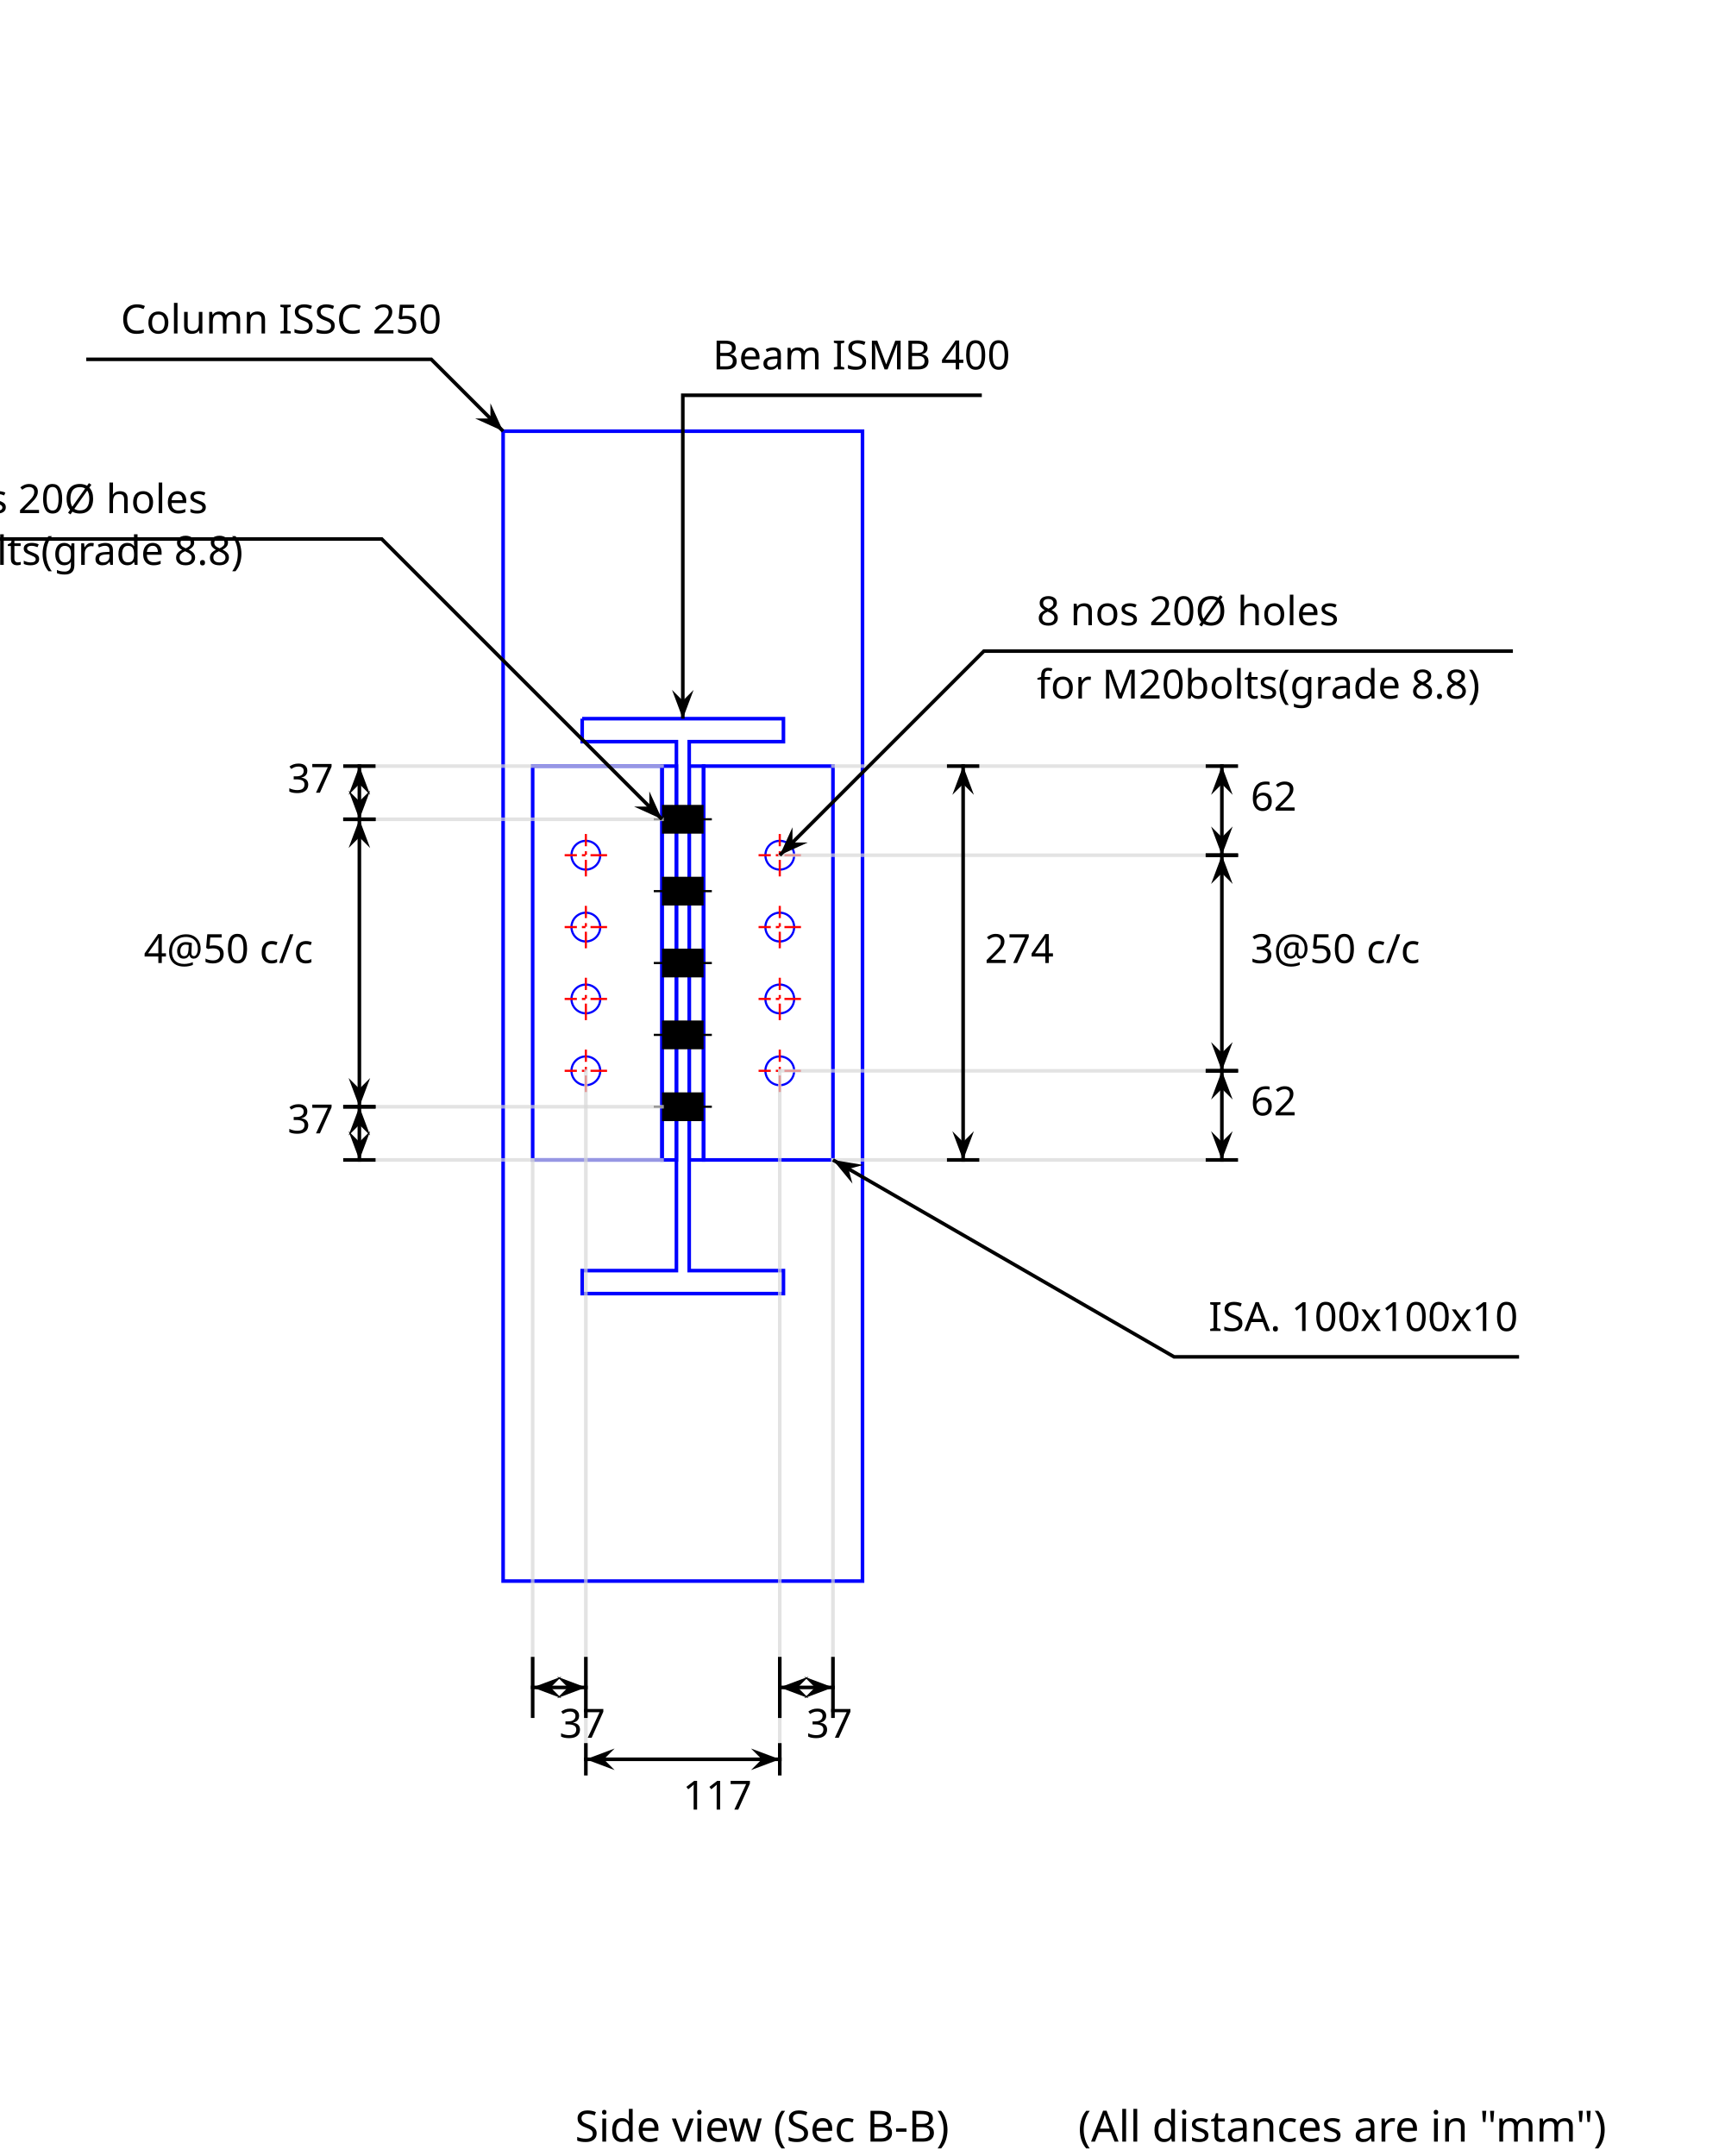
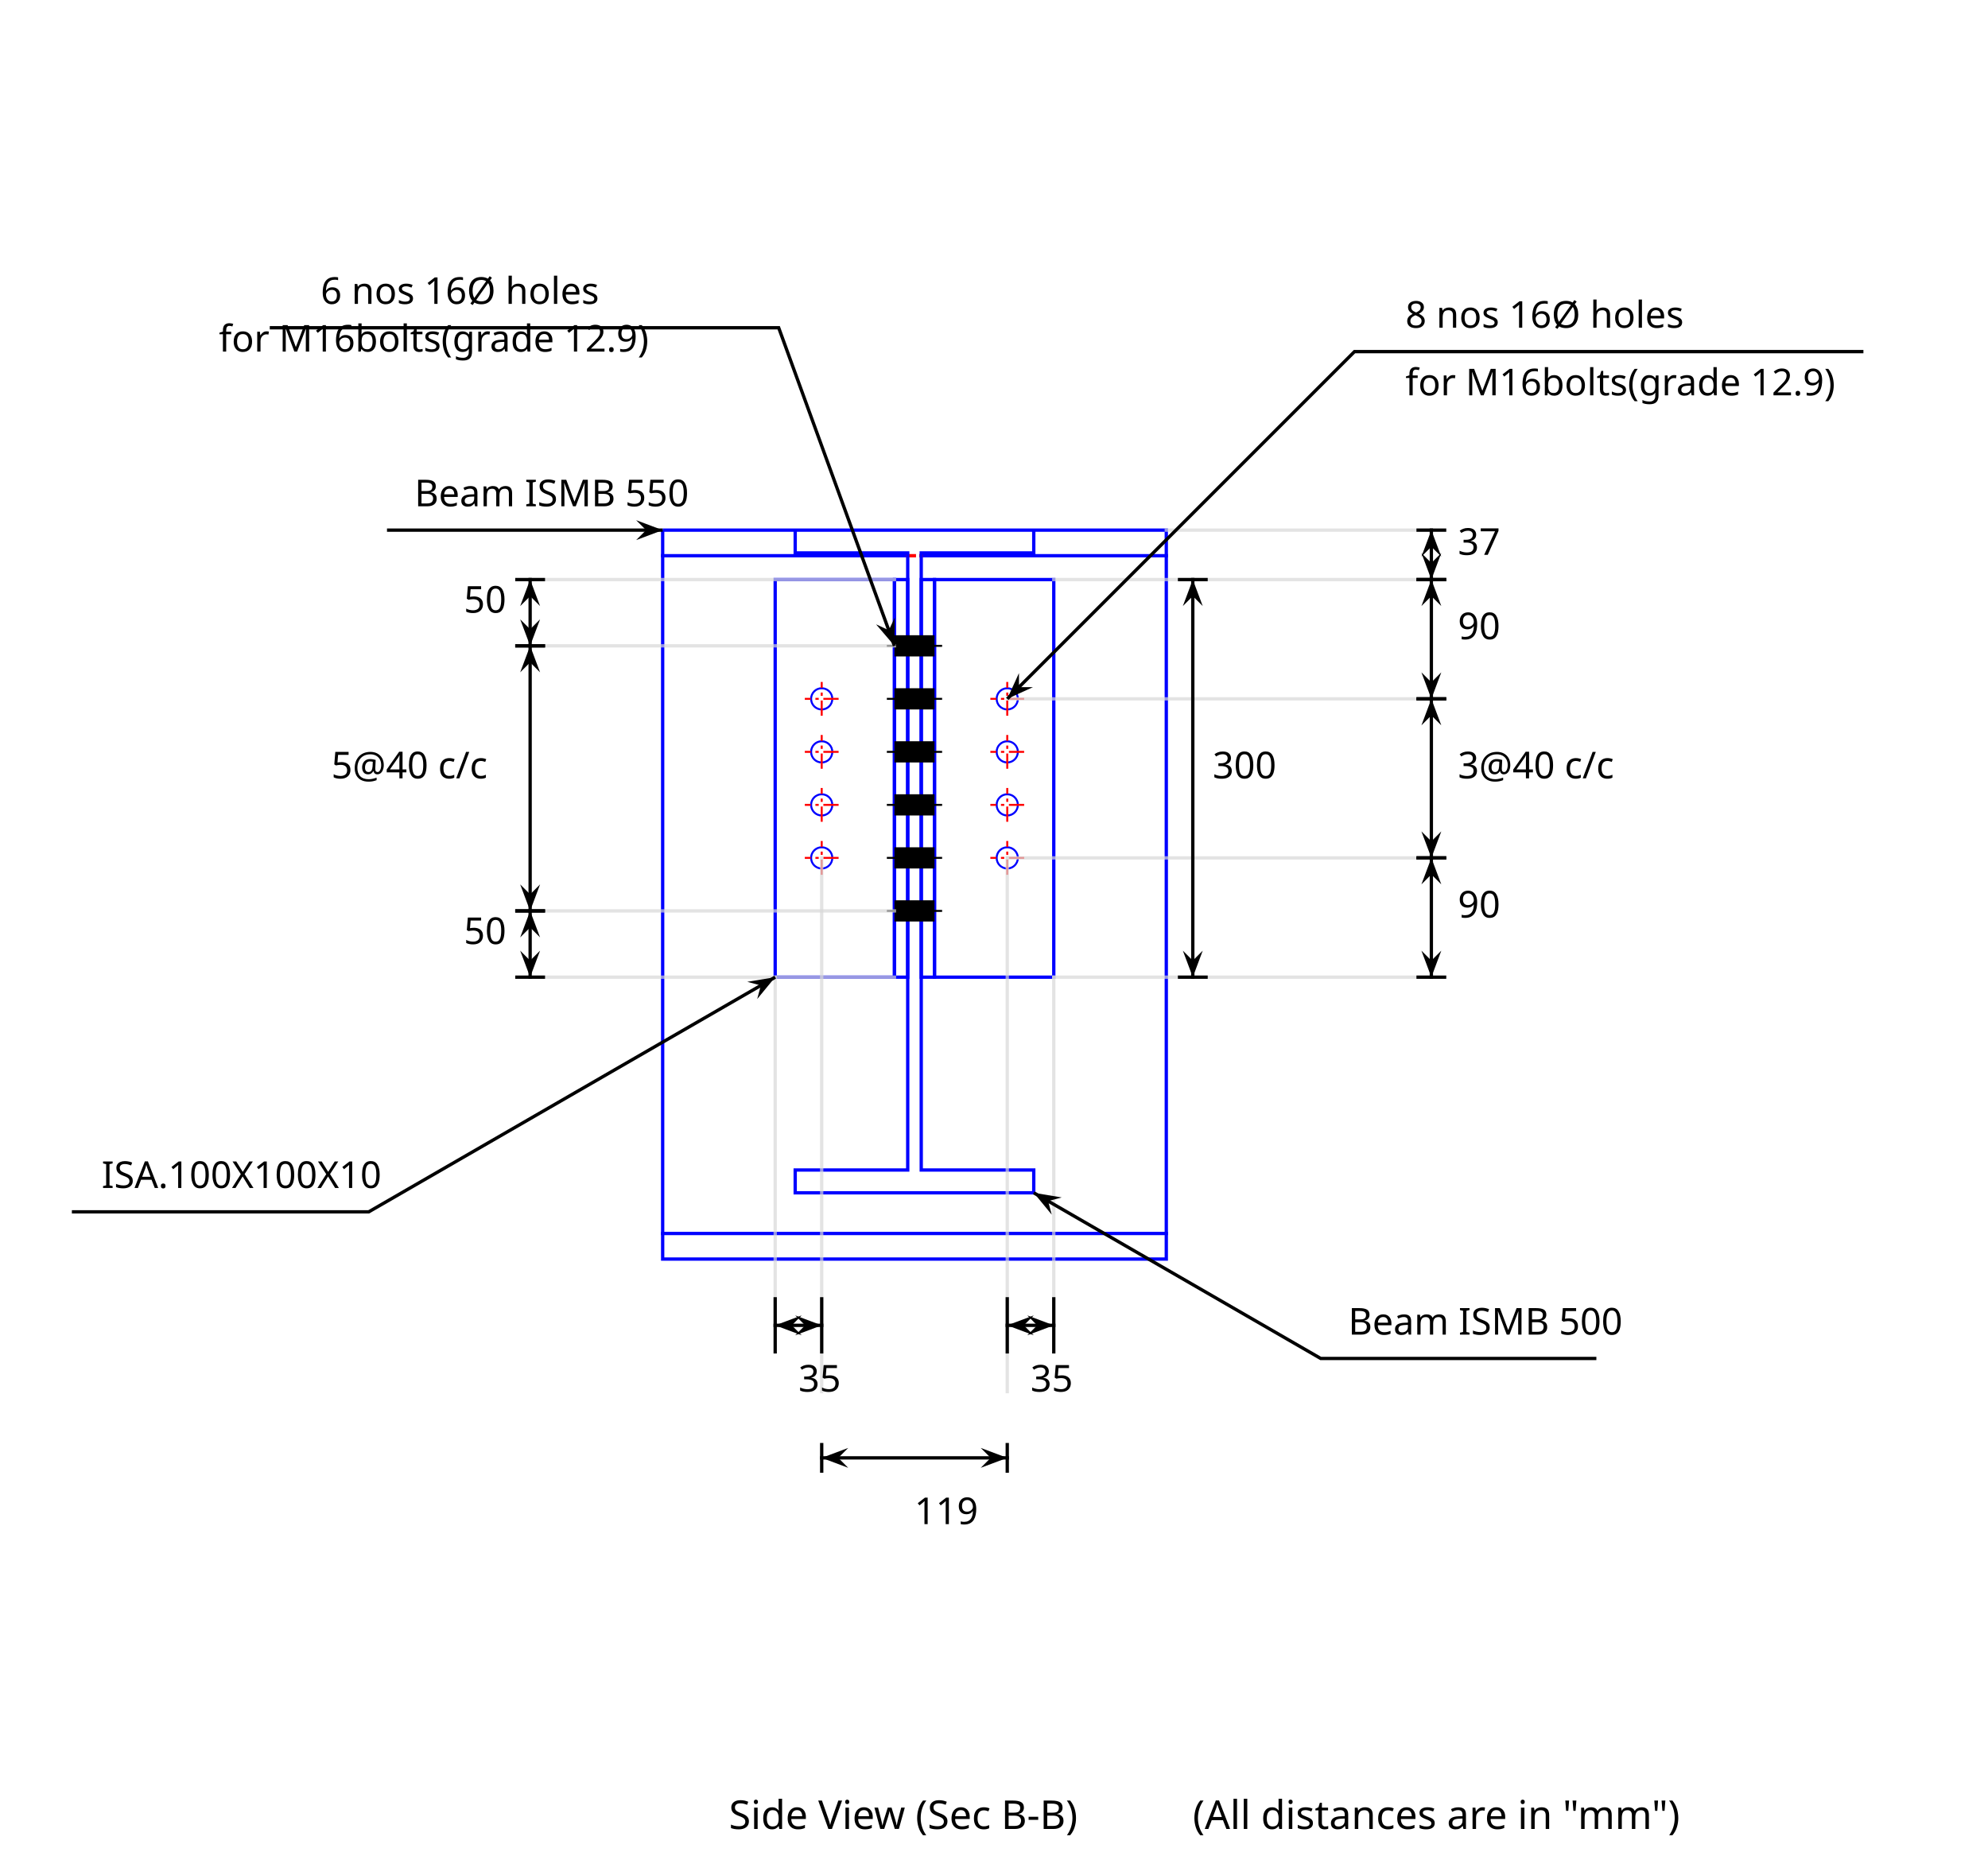
- <svg xmlns="http://www.w3.org/2000/svg" baseProfile="full" height="100%" version="1.1" viewBox="-350 -300 1200 1500" width="100%">
+ <svg xmlns="http://www.w3.org/2000/svg" baseProfile="full" height="100%" version="1.1" viewBox="-500 -400 1500 1400" width="100%">
  <defs>
+     <marker id="id26" markerHeight="30" markerWidth="30" orient="auto" refX="8" refY="3">
+       <path d=" M0,0 L3,3 L0,6 L8,3 L0,0" fill="black" />
+     </marker>
+     <marker id="id27" markerHeight="20" markerWidth="30" orient="auto" refX="0" refY="3">
+       <path d=" M0,3 L8,6 L5,3 L8,0 L0,3" fill="black" />
+     </marker>
    <marker id="id28" markerHeight="30" markerWidth="30" orient="auto" refX="8" refY="3">
      <path d=" M0,0 L3,3 L0,6 L8,3 L0,0" fill="black" />
    </marker>
    <marker id="id29" markerHeight="20" markerWidth="30" orient="auto" refX="0" refY="3">
      <path d=" M0,3 L8,6 L5,3 L8,0 L0,3" fill="black" />
    </marker>
    <marker id="id30" markerHeight="30" markerWidth="30" orient="auto" refX="8" refY="3">
      <path d=" M0,0 L3,3 L0,6 L8,3 L0,0" fill="black" />
    </marker>
    <marker id="id31" markerHeight="20" markerWidth="30" orient="auto" refX="0" refY="3">
      <path d=" M0,3 L8,6 L5,3 L8,0 L0,3" fill="black" />
    </marker>
    <marker id="id32" markerHeight="30" markerWidth="30" orient="auto" refX="8" refY="3">
      <path d=" M0,0 L3,3 L0,6 L8,3 L0,0" fill="black" />
    </marker>
    <marker id="id33" markerHeight="20" markerWidth="30" orient="auto" refX="0" refY="3">
      <path d=" M0,3 L8,6 L5,3 L8,0 L0,3" fill="black" />
    </marker>
    <marker id="id34" markerHeight="30" markerWidth="30" orient="auto" refX="8" refY="3">
      <path d=" M0,0 L3,3 L0,6 L8,3 L0,0" fill="black" />
    </marker>
    <marker id="id35" markerHeight="20" markerWidth="30" orient="auto" refX="0" refY="3">
      <path d=" M0,3 L8,6 L5,3 L8,0 L0,3" fill="black" />
    </marker>
    <marker id="id36" markerHeight="30" markerWidth="30" orient="auto" refX="8" refY="3">
      <path d=" M0,0 L3,3 L0,6 L8,3 L0,0" fill="black" />
    </marker>
    <marker id="id37" markerHeight="20" markerWidth="30" orient="auto" refX="0" refY="3">
      <path d=" M0,3 L8,6 L5,3 L8,0 L0,3" fill="black" />
    </marker>
    <marker id="id38" markerHeight="30" markerWidth="30" orient="auto" refX="8" refY="3">
      <path d=" M0,0 L3,3 L0,6 L8,3 L0,0" fill="black" />
    </marker>
    <marker id="id39" markerHeight="20" markerWidth="30" orient="auto" refX="0" refY="3">
      <path d=" M0,3 L8,6 L5,3 L8,0 L0,3" fill="black" />
    </marker>
    <marker id="id40" markerHeight="30" markerWidth="30" orient="auto" refX="8" refY="3">
      <path d=" M0,0 L3,3 L0,6 L8,3 L0,0" fill="black" />
    </marker>
    <marker id="id41" markerHeight="20" markerWidth="30" orient="auto" refX="0" refY="3">
      <path d=" M0,3 L8,6 L5,3 L8,0 L0,3" fill="black" />
    </marker>
    <marker id="id42" markerHeight="30" markerWidth="30" orient="auto" refX="8" refY="3">
      <path d=" M0,0 L3,3 L0,6 L8,3 L0,0" fill="black" />
    </marker>
    <marker id="id43" markerHeight="20" markerWidth="30" orient="auto" refX="0" refY="3">
      <path d=" M0,3 L8,6 L5,3 L8,0 L0,3" fill="black" />
    </marker>
    <marker id="id44" markerHeight="30" markerWidth="30" orient="auto" refX="8" refY="3">
      <path d=" M0,0 L3,3 L0,6 L8,3 L0,0" fill="black" />
    </marker>
    <marker id="id45" markerHeight="20" markerWidth="30" orient="auto" refX="0" refY="3">
      <path d=" M0,3 L8,6 L5,3 L8,0 L0,3" fill="black" />
    </marker>
    <marker id="id46" markerHeight="30" markerWidth="30" orient="auto" refX="8" refY="3">
      <path d=" M0,0 L3,3 L0,6 L8,3 L0,0" fill="black" />
    </marker>
    <marker id="id47" markerHeight="20" markerWidth="30" orient="auto" refX="0" refY="3">
      <path d=" M0,3 L8,6 L5,3 L8,0 L0,3" fill="black" />
    </marker>
    <marker id="id48" markerHeight="20" markerWidth="30" orient="auto" refX="0" refY="3">
      <path d=" M0,3 L8,6 L5,3 L8,0 L0,3" fill="black" />
    </marker>
    <marker id="id49" markerHeight="20" markerWidth="30" orient="auto" refX="0" refY="3">
      <path d=" M0,3 L8,6 L5,3 L8,0 L0,3" fill="black" />
    </marker>
    <marker id="id50" markerHeight="20" markerWidth="30" orient="auto" refX="0" refY="3">
      <path d=" M0,3 L8,6 L5,3 L8,0 L0,3" fill="black" />
    </marker>
    <marker id="id51" markerHeight="20" markerWidth="30" orient="auto" refX="0" refY="3">
      <path d=" M0,3 L8,6 L5,3 L8,0 L0,3" fill="black" />
    </marker>
    <marker id="id52" markerHeight="20" markerWidth="30" orient="auto" refX="0" refY="3">
      <path d=" M0,3 L8,6 L5,3 L8,0 L0,3" fill="black" />
    </marker>
  </defs>
-   <rect fill="none" height="800" stroke="blue" stroke-width="2.5" width="250" x="0" y="0" />
-   <polyline fill="none" points="55,200 195,200 195.0,216.0 129.45,216.0 129.45,584.0 195.0,584.0 195,600 55,600 55.0,584.0 120.55,584.0 120.55,216.0 55.0,216.0 55,200" stroke="blue" stroke-width="2.5" />
-   <rect fill="none" height="274" stroke="blue" stroke-width="2.5" width="90" x="20.55" y="233.0" />
-   <rect fill="none" height="274" stroke="blue" stroke-width="2.5" width="10" x="110.55" y="233.0" />
-   <rect fill="none" height="274" stroke="blue" stroke-width="2.5" width="90" x="139.45" y="233.0" />
-   <rect fill="none" height="274" stroke="blue" stroke-width="2.5" width="10" x="129.45" y="233.0" />
-   <rect fill="black" height="20" stroke="none" stroke-width="2.5" width="28.9" x="110.55" y="260.0" />
-   <line stroke="black" stroke-linecap="square" stroke-width="1.5" x1="105.55" x2="144.45" y1="270.0" y2="270.0" />
-   <rect fill="black" height="20" stroke="none" stroke-width="2.5" width="28.9" x="110.55" y="310.0" />
-   <line stroke="black" stroke-linecap="square" stroke-width="1.5" x1="105.55" x2="144.45" y1="320.0" y2="320.0" />
-   <rect fill="black" height="20" stroke="none" stroke-width="2.5" width="28.9" x="110.55" y="360.0" />
-   <line stroke="black" stroke-linecap="square" stroke-width="1.5" x1="105.55" x2="144.45" y1="370.0" y2="370.0" />
-   <rect fill="black" height="20" stroke="none" stroke-width="2.5" width="28.9" x="110.55" y="410.0" />
-   <line stroke="black" stroke-linecap="square" stroke-width="1.5" x1="105.55" x2="144.45" y1="420.0" y2="420.0" />
-   <rect fill="black" height="20" stroke="none" stroke-width="2.5" width="28.9" x="110.55" y="460.0" />
-   <line stroke="black" stroke-linecap="square" stroke-width="1.5" x1="105.55" x2="144.45" y1="470.0" y2="470.0" />
-   <circle cx="57.55" cy="295.0" fill="none" r="10" stroke="blue" stroke-width="1.5" />
-   <line stroke="red" stroke-dasharray="10 5 1 5" stroke-linecap="square" stroke-width="1.5" x1="71.55" x2="43.55" y1="295.0" y2="295.0" />
-   <line stroke="red" stroke-dasharray="10 5 1 5" stroke-linecap="square" stroke-width="1.5" x1="57.55" x2="57.55" y1="309.0" y2="281.0" />
-   <circle cx="192.45" cy="295.0" fill="none" r="10" stroke="blue" stroke-width="1.5" />
-   <line stroke="red" stroke-dasharray="10 5 1 5" stroke-linecap="square" stroke-width="1.5" x1="206.45" x2="178.45" y1="295.0" y2="295.0" />
-   <line stroke="red" stroke-dasharray="10 5 1 5" stroke-linecap="square" stroke-width="1.5" x1="192.45" x2="192.45" y1="309.0" y2="281.0" />
-   <circle cx="57.55" cy="345.0" fill="none" r="10" stroke="blue" stroke-width="1.5" />
-   <line stroke="red" stroke-dasharray="10 5 1 5" stroke-linecap="square" stroke-width="1.5" x1="71.55" x2="43.55" y1="345.0" y2="345.0" />
-   <line stroke="red" stroke-dasharray="10 5 1 5" stroke-linecap="square" stroke-width="1.5" x1="57.55" x2="57.55" y1="359.0" y2="331.0" />
-   <circle cx="192.45" cy="345.0" fill="none" r="10" stroke="blue" stroke-width="1.5" />
-   <line stroke="red" stroke-dasharray="10 5 1 5" stroke-linecap="square" stroke-width="1.5" x1="206.45" x2="178.45" y1="345.0" y2="345.0" />
-   <line stroke="red" stroke-dasharray="10 5 1 5" stroke-linecap="square" stroke-width="1.5" x1="192.45" x2="192.45" y1="359.0" y2="331.0" />
-   <circle cx="57.55" cy="395.0" fill="none" r="10" stroke="blue" stroke-width="1.5" />
-   <line stroke="red" stroke-dasharray="10 5 1 5" stroke-linecap="square" stroke-width="1.5" x1="71.55" x2="43.55" y1="395.0" y2="395.0" />
-   <line stroke="red" stroke-dasharray="10 5 1 5" stroke-linecap="square" stroke-width="1.5" x1="57.55" x2="57.55" y1="409.0" y2="381.0" />
-   <circle cx="192.45" cy="395.0" fill="none" r="10" stroke="blue" stroke-width="1.5" />
-   <line stroke="red" stroke-dasharray="10 5 1 5" stroke-linecap="square" stroke-width="1.5" x1="206.45" x2="178.45" y1="395.0" y2="395.0" />
-   <line stroke="red" stroke-dasharray="10 5 1 5" stroke-linecap="square" stroke-width="1.5" x1="192.45" x2="192.45" y1="409.0" y2="381.0" />
-   <circle cx="57.55" cy="445.0" fill="none" r="10" stroke="blue" stroke-width="1.5" />
-   <line stroke="red" stroke-dasharray="10 5 1 5" stroke-linecap="square" stroke-width="1.5" x1="71.55" x2="43.55" y1="445.0" y2="445.0" />
-   <line stroke="red" stroke-dasharray="10 5 1 5" stroke-linecap="square" stroke-width="1.5" x1="57.55" x2="57.55" y1="459.0" y2="431.0" />
-   <circle cx="192.45" cy="445.0" fill="none" r="10" stroke="blue" stroke-width="1.5" />
-   <line stroke="red" stroke-dasharray="10 5 1 5" stroke-linecap="square" stroke-width="1.5" x1="206.45" x2="178.45" y1="445.0" y2="445.0" />
-   <line stroke="red" stroke-dasharray="10 5 1 5" stroke-linecap="square" stroke-width="1.5" x1="192.45" x2="192.45" y1="459.0" y2="431.0" />
-   <line stroke="#D8D8D8" stroke-linecap="square" stroke-opacity="0.7" stroke-width="2.5" x1="229.45" x2="500.0" y1="233.0" y2="233.0" />
-   <line stroke="#D8D8D8" stroke-linecap="square" stroke-opacity="0.7" stroke-width="2.5" x1="229.45" x2="500.0" y1="507.0" y2="507.0" />
-   <line stroke="#D8D8D8" stroke-linecap="square" stroke-opacity="0.7" stroke-width="2.5" x1="192.45" x2="500.0" y1="295.0" y2="295.0" />
-   <line stroke="#D8D8D8" stroke-linecap="square" stroke-opacity="0.7" stroke-width="2.5" x1="192.45" x2="500.0" y1="445.0" y2="445.0" />
-   <line marker-end="url(#id28)" marker-start="url(#id29)" stroke="black" stroke-linecap="square" stroke-width="2.5" x1="320.0" x2="320.0" y1="233.0" y2="507.0" />
-   <text fill="black" font-family="sans-serif" font-size="28" x="335.0" y="370.0">274</text>
-   <line stroke="black" stroke-linecap="square" stroke-opacity="1.0" stroke-width="2.5" x1="330.0" x2="310.0" y1="233.0" y2="233.0" />
-   <line stroke="black" stroke-linecap="square" stroke-opacity="1.0" stroke-width="2.5" x1="330.0" x2="310.0" y1="507.0" y2="507.0" />
-   <line marker-end="url(#id30)" marker-start="url(#id31)" stroke="black" stroke-linecap="square" stroke-width="2.5" x1="500.0" x2="500.0" y1="295.0" y2="445.0" />
-   <text fill="black" font-family="sans-serif" font-size="28" x="520.0" y="370.0">3@50 c/c</text>
-   <line stroke="black" stroke-linecap="square" stroke-opacity="1.0" stroke-width="2.5" x1="510.0" x2="490.0" y1="295.0" y2="295.0" />
-   <line stroke="black" stroke-linecap="square" stroke-opacity="1.0" stroke-width="2.5" x1="510.0" x2="490.0" y1="445.0" y2="445.0" />
-   <line marker-end="url(#id32)" marker-start="url(#id33)" stroke="black" stroke-linecap="square" stroke-width="2.5" x1="500.0" x2="500.0" y1="295.0" y2="233.0" />
-   <text fill="black" font-family="sans-serif" font-size="28" x="520.0" y="264.0">62</text>
-   <line stroke="black" stroke-linecap="square" stroke-opacity="1.0" stroke-width="2.5" x1="510.0" x2="490.0" y1="295.0" y2="295.0" />
-   <line stroke="black" stroke-linecap="square" stroke-opacity="1.0" stroke-width="2.5" x1="510.0" x2="490.0" y1="233.0" y2="233.0" />
-   <line marker-end="url(#id34)" marker-start="url(#id35)" stroke="black" stroke-linecap="square" stroke-width="2.5" x1="500.0" x2="500.0" y1="445.0" y2="507.0" />
-   <text fill="black" font-family="sans-serif" font-size="28" x="520.0" y="476.0">62</text>
-   <line stroke="black" stroke-linecap="square" stroke-opacity="1.0" stroke-width="2.5" x1="510.0" x2="490.0" y1="445.0" y2="445.0" />
-   <line stroke="black" stroke-linecap="square" stroke-opacity="1.0" stroke-width="2.5" x1="510.0" x2="490.0" y1="507.0" y2="507.0" />
-   <line stroke="#D8D8D8" stroke-linecap="square" stroke-opacity="0.7" stroke-width="2.5" x1="20.55" x2="20.55" y1="507.0" y2="874.0" />
-   <line stroke="#D8D8D8" stroke-linecap="square" stroke-opacity="0.7" stroke-width="2.5" x1="229.45" x2="229.45" y1="507.0" y2="874.0" />
-   <line stroke="#D8D8D8" stroke-linecap="square" stroke-opacity="0.7" stroke-width="2.5" x1="192.45" x2="192.45" y1="445.0" y2="924.0" />
-   <line stroke="#D8D8D8" stroke-linecap="square" stroke-opacity="0.7" stroke-width="2.5" x1="57.55" x2="57.55" y1="445.0" y2="924.0" />
-   <line marker-end="url(#id36)" marker-start="url(#id37)" stroke="black" stroke-linecap="square" stroke-width="2.5" x1="20.55" x2="57.55" y1="874.0" y2="874.0" />
-   <text fill="black" font-family="sans-serif" font-size="28" x="39.05" y="909.0">37</text>
-   <line stroke="black" stroke-linecap="square" stroke-opacity="1.0" stroke-width="2.5" x1="20.55" x2="20.55" y1="894.0" y2="854.0" />
-   <line stroke="black" stroke-linecap="square" stroke-opacity="1.0" stroke-width="2.5" x1="57.55" x2="57.55" y1="894.0" y2="854.0" />
-   <line marker-end="url(#id38)" marker-start="url(#id39)" stroke="black" stroke-linecap="square" stroke-width="2.5" x1="229.45" x2="192.45" y1="874.0" y2="874.0" />
-   <text fill="black" font-family="sans-serif" font-size="28" x="210.95" y="909.0">37</text>
-   <line stroke="black" stroke-linecap="square" stroke-opacity="1.0" stroke-width="2.5" x1="229.45" x2="229.45" y1="894.0" y2="854.0" />
-   <line stroke="black" stroke-linecap="square" stroke-opacity="1.0" stroke-width="2.5" x1="192.45" x2="192.45" y1="894.0" y2="854.0" />
-   <line marker-end="url(#id40)" marker-start="url(#id41)" stroke="black" stroke-linecap="square" stroke-width="2.5" x1="57.55" x2="192.45" y1="924.0" y2="924.0" />
-   <text fill="black" font-family="sans-serif" font-size="28" x="125.0" y="959.0">117</text>
-   <line stroke="black" stroke-linecap="square" stroke-opacity="1.0" stroke-width="2.5" x1="57.55" x2="57.55" y1="934.0" y2="914.0" />
-   <line stroke="black" stroke-linecap="square" stroke-opacity="1.0" stroke-width="2.5" x1="192.45" x2="192.45" y1="934.0" y2="914.0" />
-   <line stroke="#D8D8D8" stroke-linecap="square" stroke-opacity="0.7" stroke-width="2.5" x1="110.55" x2="-100.0" y1="233.0" y2="233.0" />
-   <line stroke="#D8D8D8" stroke-linecap="square" stroke-opacity="0.7" stroke-width="2.5" x1="110.55" x2="-100.0" y1="507.0" y2="507.0" />
-   <line stroke="#D8D8D8" stroke-linecap="square" stroke-opacity="0.7" stroke-width="2.5" x1="110.55" x2="-100.0" y1="270.0" y2="270.0" />
-   <line stroke="#D8D8D8" stroke-linecap="square" stroke-opacity="0.7" stroke-width="2.5" x1="110.55" x2="-100.0" y1="470.0" y2="470.0" />
-   <line marker-end="url(#id42)" marker-start="url(#id43)" stroke="black" stroke-linecap="square" stroke-width="2.5" x1="-100.0" x2="-100.0" y1="270.0" y2="470.0" />
-   <text fill="black" font-family="sans-serif" font-size="28" x="-250.0" y="370.0">4@50 c/c</text>
-   <line stroke="black" stroke-linecap="square" stroke-opacity="1.0" stroke-width="2.5" x1="-110.0" x2="-90.0" y1="270.0" y2="270.0" />
-   <line stroke="black" stroke-linecap="square" stroke-opacity="1.0" stroke-width="2.5" x1="-110.0" x2="-90.0" y1="470.0" y2="470.0" />
-   <line marker-end="url(#id44)" marker-start="url(#id45)" stroke="black" stroke-linecap="square" stroke-width="2.5" x1="-100.0" x2="-100.0" y1="270.0" y2="233.0" />
-   <text fill="black" font-family="sans-serif" font-size="28" x="-150.0" y="251.5">37</text>
-   <line stroke="black" stroke-linecap="square" stroke-opacity="1.0" stroke-width="2.5" x1="-110.0" x2="-90.0" y1="270.0" y2="270.0" />
-   <line stroke="black" stroke-linecap="square" stroke-opacity="1.0" stroke-width="2.5" x1="-110.0" x2="-90.0" y1="233.0" y2="233.0" />
-   <line marker-end="url(#id46)" marker-start="url(#id47)" stroke="black" stroke-linecap="square" stroke-width="2.5" x1="-100.0" x2="-100.0" y1="470.0" y2="507.0" />
-   <text fill="black" font-family="sans-serif" font-size="28" x="-150.0" y="488.5">37</text>
-   <line stroke="black" stroke-linecap="square" stroke-opacity="1.0" stroke-width="2.5" x1="-110.0" x2="-90.0" y1="470.0" y2="470.0" />
-   <line stroke="black" stroke-linecap="square" stroke-opacity="1.0" stroke-width="2.5" x1="-110.0" x2="-90.0" y1="507.0" y2="507.0" />
-   <polyline fill="none" marker-start="url(#id48)" points="125,200 125.0,-25.0 333.0,-25.0" stroke="black" stroke-width="2.5" />
-   <text fill="black" font-family="sans-serif" font-size="28" x="145.8" y="-43.0">Beam ISMB 400</text>
-   <text fill="black" font-family="sans-serif" font-size="28" x="145.8" y="8.0" />
-   <polyline fill="none" marker-start="url(#id49)" points="0,0 -50.0,-50.0 -290.0,-50.0" stroke="black" stroke-width="2.5" />
-   <text fill="black" font-family="sans-serif" font-size="28" x="-266.0" y="-68.0">Column ISSC 250</text>
-   <text fill="black" font-family="sans-serif" font-size="28" x="-314.0" y="-32.0"> </text>
-   <polyline fill="none" marker-start="url(#id50)" points="229.45,507.0 466.741,644.0 706.741,644.0" stroke="black" stroke-width="2.5" />
-   <text fill="black" font-family="sans-serif" font-size="28" x="490.741" y="626.0">ISA. 100x100x10</text>
-   <text fill="black" font-family="sans-serif" font-size="28" x="490.741" y="662.0" />
-   <polyline fill="none" marker-start="url(#id51)" points="110.55,270.0 -84.45,75.0 -452.45,75.0" stroke="black" stroke-width="2.5" />
-   <text fill="black" font-family="sans-serif" font-size="28" x="-415.65" y="57.0">5 nos 20Ø holes</text>
-   <text fill="black" font-family="sans-serif" font-size="28" x="-489.25" y="93.0">for M20bolts(grade 8.8)</text>
-   <polyline fill="none" marker-start="url(#id52)" points="192.45,295.0 334.45,153.0 702.45,153.0" stroke="black" stroke-width="2.5" />
-   <text fill="black" font-family="sans-serif" font-size="28" x="371.25" y="135.0">8 nos 20Ø holes</text>
-   <text fill="black" font-family="sans-serif" font-size="28" x="371.25" y="186.0">for M20bolts(grade 8.8)</text>
-   <text fill="black" font-family="sans-serif" font-size="30" x="50" y="1190">Side view (Sec B-B)</text>
-   <text fill="black" font-family="sans-serif" font-size="30" x="400" y="1190">(All distances are in "mm")</text>
+   <polyline fill="none" points="0,0 380,0 380.0,550.0 0.0,550.0 0,0" stroke="blue" stroke-width="2.5" />
+   <line stroke="blue" stroke-linecap="square" stroke-width="2.5" x1="0.0" x2="380.0" y1="530.7" y2="530.7" />
+   <line stroke="blue" stroke-linecap="square" stroke-width="2.5" x1="0.0" x2="184.9" y1="19.3" y2="19.3" />
+   <line stroke="blue" stroke-linecap="square" stroke-width="2.5" x1="195.1" x2="380.0" y1="19.3" y2="19.3" />
+   <line stroke="red" stroke-dasharray="5 5" stroke-linecap="square" stroke-width="2.5" x1="184.9" x2="195.1" y1="19.3" y2="19.3" />
+   <polyline fill="none" points="280,0 280.0,17.2 195.1,17.2 195.1,482.8 280.0,482.8 280.0,500.0 100.0,500.0 100.0,482.8 184.9,482.8 184.9,17.2 100.0,17.2 100,0" stroke="blue" stroke-width="2.5" />
+   <rect fill="none" height="300" stroke="blue" stroke-width="2.5" width="10" x="195.1" y="37.3" />
+   <rect fill="none" height="300" stroke="blue" stroke-width="2.5" width="90" x="205.1" y="37.3" />
+   <rect fill="none" height="300" stroke="blue" stroke-width="2.5" width="10" x="174.9" y="37.3" />
+   <rect fill="none" height="300" stroke="blue" stroke-width="2.5" width="90" x="84.9" y="37.3" />
+   <rect fill="black" height="16" stroke="none" stroke-width="2.5" width="30.2" x="174.9" y="79.3" />
+   <line stroke="black" stroke-linecap="square" stroke-width="1.5" x1="169.9" x2="210.1" y1="87.3" y2="87.3" />
+   <rect fill="black" height="16" stroke="none" stroke-width="2.5" width="30.2" x="174.9" y="119.3" />
+   <line stroke="black" stroke-linecap="square" stroke-width="1.5" x1="169.9" x2="210.1" y1="127.3" y2="127.3" />
+   <rect fill="black" height="16" stroke="none" stroke-width="2.5" width="30.2" x="174.9" y="159.3" />
+   <line stroke="black" stroke-linecap="square" stroke-width="1.5" x1="169.9" x2="210.1" y1="167.3" y2="167.3" />
+   <rect fill="black" height="16" stroke="none" stroke-width="2.5" width="30.2" x="174.9" y="199.3" />
+   <line stroke="black" stroke-linecap="square" stroke-width="1.5" x1="169.9" x2="210.1" y1="207.3" y2="207.3" />
+   <rect fill="black" height="16" stroke="none" stroke-width="2.5" width="30.2" x="174.9" y="239.3" />
+   <line stroke="black" stroke-linecap="square" stroke-width="1.5" x1="169.9" x2="210.1" y1="247.3" y2="247.3" />
+   <rect fill="black" height="16" stroke="none" stroke-width="2.5" width="30.2" x="174.9" y="279.3" />
+   <line stroke="black" stroke-linecap="square" stroke-width="1.5" x1="169.9" x2="210.1" y1="287.3" y2="287.3" />
+   <circle cx="120.0" cy="127.3" fill="none" r="8" stroke="blue" stroke-width="1.5" />
+   <line stroke="red" stroke-dasharray="10 5 1 5" stroke-linecap="square" stroke-width="1.5" x1="132.0" x2="108.0" y1="127.3" y2="127.3" />
+   <line stroke="red" stroke-dasharray="10 5 1 5" stroke-linecap="square" stroke-width="1.5" x1="120.0" x2="120.0" y1="139.3" y2="115.3" />
+   <circle cx="260.0" cy="127.3" fill="none" r="8" stroke="blue" stroke-width="1.5" />
+   <line stroke="red" stroke-dasharray="10 5 1 5" stroke-linecap="square" stroke-width="1.5" x1="272.0" x2="248.0" y1="127.3" y2="127.3" />
+   <line stroke="red" stroke-dasharray="10 5 1 5" stroke-linecap="square" stroke-width="1.5" x1="260.0" x2="260.0" y1="139.3" y2="115.3" />
+   <circle cx="120.0" cy="167.3" fill="none" r="8" stroke="blue" stroke-width="1.5" />
+   <line stroke="red" stroke-dasharray="10 5 1 5" stroke-linecap="square" stroke-width="1.5" x1="132.0" x2="108.0" y1="167.3" y2="167.3" />
+   <line stroke="red" stroke-dasharray="10 5 1 5" stroke-linecap="square" stroke-width="1.5" x1="120.0" x2="120.0" y1="179.3" y2="155.3" />
+   <circle cx="260.0" cy="167.3" fill="none" r="8" stroke="blue" stroke-width="1.5" />
+   <line stroke="red" stroke-dasharray="10 5 1 5" stroke-linecap="square" stroke-width="1.5" x1="272.0" x2="248.0" y1="167.3" y2="167.3" />
+   <line stroke="red" stroke-dasharray="10 5 1 5" stroke-linecap="square" stroke-width="1.5" x1="260.0" x2="260.0" y1="179.3" y2="155.3" />
+   <circle cx="120.0" cy="207.3" fill="none" r="8" stroke="blue" stroke-width="1.5" />
+   <line stroke="red" stroke-dasharray="10 5 1 5" stroke-linecap="square" stroke-width="1.5" x1="132.0" x2="108.0" y1="207.3" y2="207.3" />
+   <line stroke="red" stroke-dasharray="10 5 1 5" stroke-linecap="square" stroke-width="1.5" x1="120.0" x2="120.0" y1="219.3" y2="195.3" />
+   <circle cx="260.0" cy="207.3" fill="none" r="8" stroke="blue" stroke-width="1.5" />
+   <line stroke="red" stroke-dasharray="10 5 1 5" stroke-linecap="square" stroke-width="1.5" x1="272.0" x2="248.0" y1="207.3" y2="207.3" />
+   <line stroke="red" stroke-dasharray="10 5 1 5" stroke-linecap="square" stroke-width="1.5" x1="260.0" x2="260.0" y1="219.3" y2="195.3" />
+   <circle cx="120.0" cy="247.3" fill="none" r="8" stroke="blue" stroke-width="1.5" />
+   <line stroke="red" stroke-dasharray="10 5 1 5" stroke-linecap="square" stroke-width="1.5" x1="132.0" x2="108.0" y1="247.3" y2="247.3" />
+   <line stroke="red" stroke-dasharray="10 5 1 5" stroke-linecap="square" stroke-width="1.5" x1="120.0" x2="120.0" y1="259.3" y2="235.3" />
+   <circle cx="260.0" cy="247.3" fill="none" r="8" stroke="blue" stroke-width="1.5" />
+   <line stroke="red" stroke-dasharray="10 5 1 5" stroke-linecap="square" stroke-width="1.5" x1="272.0" x2="248.0" y1="247.3" y2="247.3" />
+   <line stroke="red" stroke-dasharray="10 5 1 5" stroke-linecap="square" stroke-width="1.5" x1="260.0" x2="260.0" y1="259.3" y2="235.3" />
+   <line stroke="#D8D8D8" stroke-linecap="square" stroke-opacity="0.7" stroke-width="2.5" x1="295.1" x2="580.0" y1="37.3" y2="37.3" />
+   <line stroke="#D8D8D8" stroke-linecap="square" stroke-opacity="0.7" stroke-width="2.5" x1="295.1" x2="580.0" y1="337.3" y2="337.3" />
+   <line stroke="#D8D8D8" stroke-linecap="square" stroke-opacity="0.7" stroke-width="2.5" x1="260.0" x2="580.0" y1="127.3" y2="127.3" />
+   <line stroke="#D8D8D8" stroke-linecap="square" stroke-opacity="0.7" stroke-width="2.5" x1="260.0" x2="580.0" y1="247.3" y2="247.3" />
+   <line marker-end="url(#id26)" marker-start="url(#id27)" stroke="black" stroke-linecap="square" stroke-width="2.5" x1="400.0" x2="400.0" y1="37.3" y2="337.3" />
+   <text fill="black" font-family="sans-serif" font-size="28" x="415.0" y="187.3">300</text>
+   <line stroke="black" stroke-linecap="square" stroke-opacity="1.0" stroke-width="2.5" x1="410.0" x2="390.0" y1="37.3" y2="37.3" />
+   <line stroke="black" stroke-linecap="square" stroke-opacity="1.0" stroke-width="2.5" x1="410.0" x2="390.0" y1="337.3" y2="337.3" />
+   <line marker-end="url(#id28)" marker-start="url(#id29)" stroke="black" stroke-linecap="square" stroke-width="2.5" x1="580.0" x2="580.0" y1="127.3" y2="247.3" />
+   <text fill="black" font-family="sans-serif" font-size="28" x="600.0" y="187.3">3@40 c/c</text>
+   <line stroke="black" stroke-linecap="square" stroke-opacity="1.0" stroke-width="2.5" x1="590.0" x2="570.0" y1="127.3" y2="127.3" />
+   <line stroke="black" stroke-linecap="square" stroke-opacity="1.0" stroke-width="2.5" x1="590.0" x2="570.0" y1="247.3" y2="247.3" />
+   <line marker-end="url(#id30)" marker-start="url(#id31)" stroke="black" stroke-linecap="square" stroke-width="2.5" x1="580.0" x2="580.0" y1="127.3" y2="37.3" />
+   <text fill="black" font-family="sans-serif" font-size="28" x="600.0" y="82.3">90</text>
+   <line stroke="black" stroke-linecap="square" stroke-opacity="1.0" stroke-width="2.5" x1="590.0" x2="570.0" y1="127.3" y2="127.3" />
+   <line stroke="black" stroke-linecap="square" stroke-opacity="1.0" stroke-width="2.5" x1="590.0" x2="570.0" y1="37.3" y2="37.3" />
+   <line marker-end="url(#id32)" marker-start="url(#id33)" stroke="black" stroke-linecap="square" stroke-width="2.5" x1="580.0" x2="580.0" y1="247.3" y2="337.3" />
+   <text fill="black" font-family="sans-serif" font-size="28" x="600.0" y="292.3">90</text>
+   <line stroke="black" stroke-linecap="square" stroke-opacity="1.0" stroke-width="2.5" x1="590.0" x2="570.0" y1="247.3" y2="247.3" />
+   <line stroke="black" stroke-linecap="square" stroke-opacity="1.0" stroke-width="2.5" x1="590.0" x2="570.0" y1="337.3" y2="337.3" />
+   <line stroke="#D8D8D8" stroke-linecap="square" stroke-opacity="0.7" stroke-width="2.5" x1="380" x2="580" y1="0" y2="0" />
+   <line marker-end="url(#id34)" marker-start="url(#id35)" stroke="black" stroke-linecap="square" stroke-width="2.5" x1="580.0" x2="580.0" y1="0.0" y2="37.3" />
+   <text fill="black" font-family="sans-serif" font-size="28" x="600.0" y="18.65">37</text>
+   <line stroke="black" stroke-linecap="square" stroke-opacity="1.0" stroke-width="2.5" x1="590.0" x2="570.0" y1="0.0" y2="0.0" />
+   <line stroke="black" stroke-linecap="square" stroke-opacity="1.0" stroke-width="2.5" x1="590.0" x2="570.0" y1="37.3" y2="37.3" />
+   <line stroke="#D8D8D8" stroke-linecap="square" stroke-opacity="0.7" stroke-width="2.5" x1="84.9" x2="84.9" y1="337.3" y2="600.0" />
+   <line stroke="#D8D8D8" stroke-linecap="square" stroke-opacity="0.7" stroke-width="2.5" x1="295.1" x2="295.1" y1="337.3" y2="600.0" />
+   <line stroke="#D8D8D8" stroke-linecap="square" stroke-opacity="0.7" stroke-width="2.5" x1="260.0" x2="260.0" y1="247.3" y2="650.0" />
+   <line stroke="#D8D8D8" stroke-linecap="square" stroke-opacity="0.7" stroke-width="2.5" x1="120.0" x2="120.0" y1="247.3" y2="650.0" />
+   <line marker-end="url(#id36)" marker-start="url(#id37)" stroke="black" stroke-linecap="square" stroke-width="2.5" x1="84.9" x2="120.0" y1="600.0" y2="600.0" />
+   <text fill="black" font-family="sans-serif" font-size="28" x="102.45" y="650.0">35</text>
+   <line stroke="black" stroke-linecap="square" stroke-opacity="1.0" stroke-width="2.5" x1="84.9" x2="84.9" y1="620.0" y2="580.0" />
+   <line stroke="black" stroke-linecap="square" stroke-opacity="1.0" stroke-width="2.5" x1="120.0" x2="120.0" y1="620.0" y2="580.0" />
+   <line marker-end="url(#id38)" marker-start="url(#id39)" stroke="black" stroke-linecap="square" stroke-width="2.5" x1="295.1" x2="260.0" y1="600.0" y2="600.0" />
+   <text fill="black" font-family="sans-serif" font-size="28" x="277.55" y="650.0">35</text>
+   <line stroke="black" stroke-linecap="square" stroke-opacity="1.0" stroke-width="2.5" x1="295.1" x2="295.1" y1="620.0" y2="580.0" />
+   <line stroke="black" stroke-linecap="square" stroke-opacity="1.0" stroke-width="2.5" x1="260.0" x2="260.0" y1="620.0" y2="580.0" />
+   <line marker-end="url(#id40)" marker-start="url(#id41)" stroke="black" stroke-linecap="square" stroke-width="2.5" x1="120.0" x2="260.0" y1="700.0" y2="700.0" />
+   <text fill="black" font-family="sans-serif" font-size="28" x="190.0" y="750.0">119</text>
+   <line stroke="black" stroke-linecap="square" stroke-opacity="1.0" stroke-width="2.5" x1="120.0" x2="120.0" y1="710.0" y2="690.0" />
+   <line stroke="black" stroke-linecap="square" stroke-opacity="1.0" stroke-width="2.5" x1="260.0" x2="260.0" y1="710.0" y2="690.0" />
+   <line stroke="#D8D8D8" stroke-linecap="square" stroke-opacity="0.7" stroke-width="2.5" x1="174.9" x2="-100.0" y1="37.3" y2="37.3" />
+   <line stroke="#D8D8D8" stroke-linecap="square" stroke-opacity="0.7" stroke-width="2.5" x1="174.9" x2="-100.0" y1="337.3" y2="337.3" />
+   <line stroke="#D8D8D8" stroke-linecap="square" stroke-opacity="0.7" stroke-width="2.5" x1="174.9" x2="-100.0" y1="87.3" y2="87.3" />
+   <line stroke="#D8D8D8" stroke-linecap="square" stroke-opacity="0.7" stroke-width="2.5" x1="174.9" x2="-100.0" y1="287.3" y2="287.3" />
+   <line marker-end="url(#id42)" marker-start="url(#id43)" stroke="black" stroke-linecap="square" stroke-width="2.5" x1="-100.0" x2="-100.0" y1="87.3" y2="287.3" />
+   <text fill="black" font-family="sans-serif" font-size="28" x="-250.0" y="187.3">5@40 c/c</text>
+   <line stroke="black" stroke-linecap="square" stroke-opacity="1.0" stroke-width="2.5" x1="-110.0" x2="-90.0" y1="87.3" y2="87.3" />
+   <line stroke="black" stroke-linecap="square" stroke-opacity="1.0" stroke-width="2.5" x1="-110.0" x2="-90.0" y1="287.3" y2="287.3" />
+   <line marker-end="url(#id44)" marker-start="url(#id45)" stroke="black" stroke-linecap="square" stroke-width="2.5" x1="-100.0" x2="-100.0" y1="87.3" y2="37.3" />
+   <text fill="black" font-family="sans-serif" font-size="28" x="-150.0" y="62.3">50</text>
+   <line stroke="black" stroke-linecap="square" stroke-opacity="1.0" stroke-width="2.5" x1="-110.0" x2="-90.0" y1="87.3" y2="87.3" />
+   <line stroke="black" stroke-linecap="square" stroke-opacity="1.0" stroke-width="2.5" x1="-110.0" x2="-90.0" y1="37.3" y2="37.3" />
+   <line marker-end="url(#id46)" marker-start="url(#id47)" stroke="black" stroke-linecap="square" stroke-width="2.5" x1="-100.0" x2="-100.0" y1="287.3" y2="337.3" />
+   <text fill="black" font-family="sans-serif" font-size="28" x="-150.0" y="312.3">50</text>
+   <line stroke="black" stroke-linecap="square" stroke-opacity="1.0" stroke-width="2.5" x1="-110.0" x2="-90.0" y1="287.3" y2="287.3" />
+   <line stroke="black" stroke-linecap="square" stroke-opacity="1.0" stroke-width="2.5" x1="-110.0" x2="-90.0" y1="337.3" y2="337.3" />
+   <polyline fill="none" marker-start="url(#id48)" points="280.0,500.0 496.506,625.0 704.506,625.0" stroke="black" stroke-width="2.5" />
+   <text fill="black" font-family="sans-serif" font-size="28" x="517.306" y="607.0">Beam ISMB 500</text>
+   <text fill="black" font-family="sans-serif" font-size="28" x="517.306" y="643.0" />
+   <polyline fill="none" marker-start="url(#id49)" points="0,0 0.0,0.0 -208.0,0.0" stroke="black" stroke-width="2.5" />
+   <text fill="black" font-family="sans-serif" font-size="28" x="-187.2" y="-18.0">Beam ISMB 550</text>
+   <text fill="black" font-family="sans-serif" font-size="28" x="-228.8" y="18.0" />
+   <polyline fill="none" marker-start="url(#id50)" points="260.0,127.3 522.0,-134.7 906.0,-134.7" stroke="black" stroke-width="2.5" />
+   <text fill="black" font-family="sans-serif" font-size="28" x="560.4" y="-152.7">8 nos 16Ø holes</text>
+   <text fill="black" font-family="sans-serif" font-size="28" x="560.4" y="-101.7">for M16bolts(grade 12.9)</text>
+   <polyline fill="none" marker-start="url(#id51)" points="174.9,87.3 87.547,-152.7 -296.453,-152.7" stroke="black" stroke-width="2.5" />
+   <text fill="black" font-family="sans-serif" font-size="28" x="-258.053" y="-170.7">6 nos 16Ø holes</text>
+   <text fill="black" font-family="sans-serif" font-size="28" x="-334.853" y="-134.7">for M16bolts(grade 12.9)</text>
+   <polyline fill="none" marker-start="url(#id52)" points="84.9,337.3 -221.763,514.352 -445.763,514.352" stroke="black" stroke-width="2.5" />
+   <text fill="black" font-family="sans-serif" font-size="28" x="-423.363" y="496.352">ISA.100X100X10</text>
+   <text fill="black" font-family="sans-serif" font-size="28" x="-468.163" y="532.352" />
+   <text fill="black" font-family="sans-serif" font-size="30" x="50" y="980">Side View (Sec B-B)</text>
+   <text fill="black" font-family="sans-serif" font-size="30" x="400" y="980">(All distances are in "mm")</text>
</svg>
